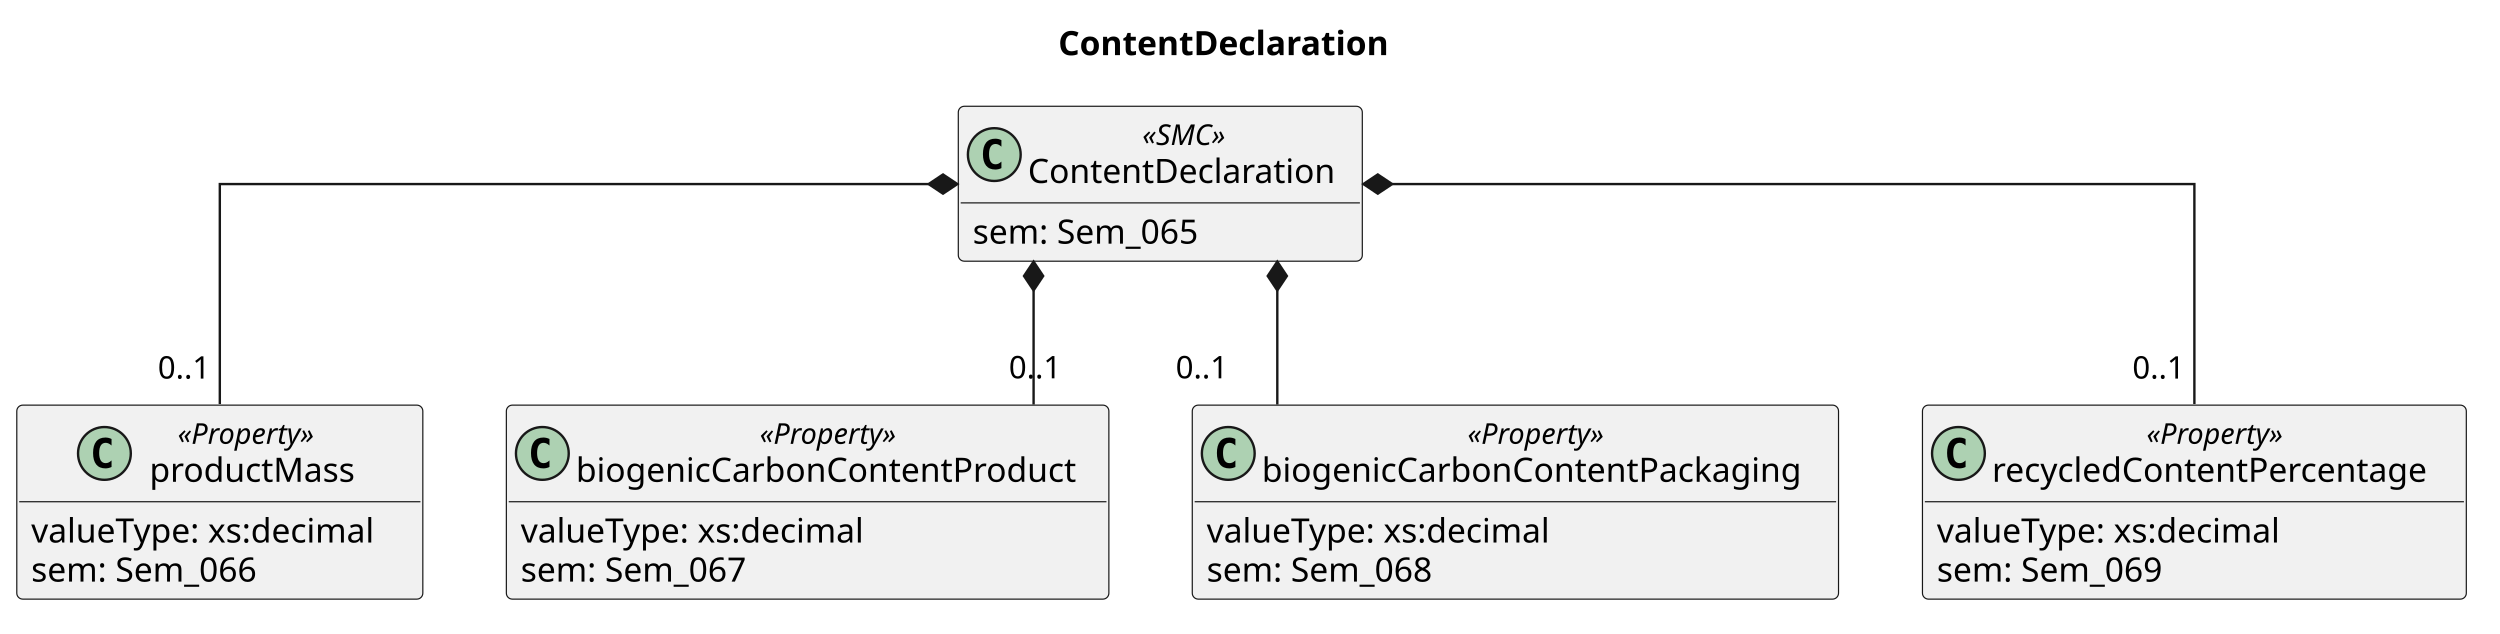
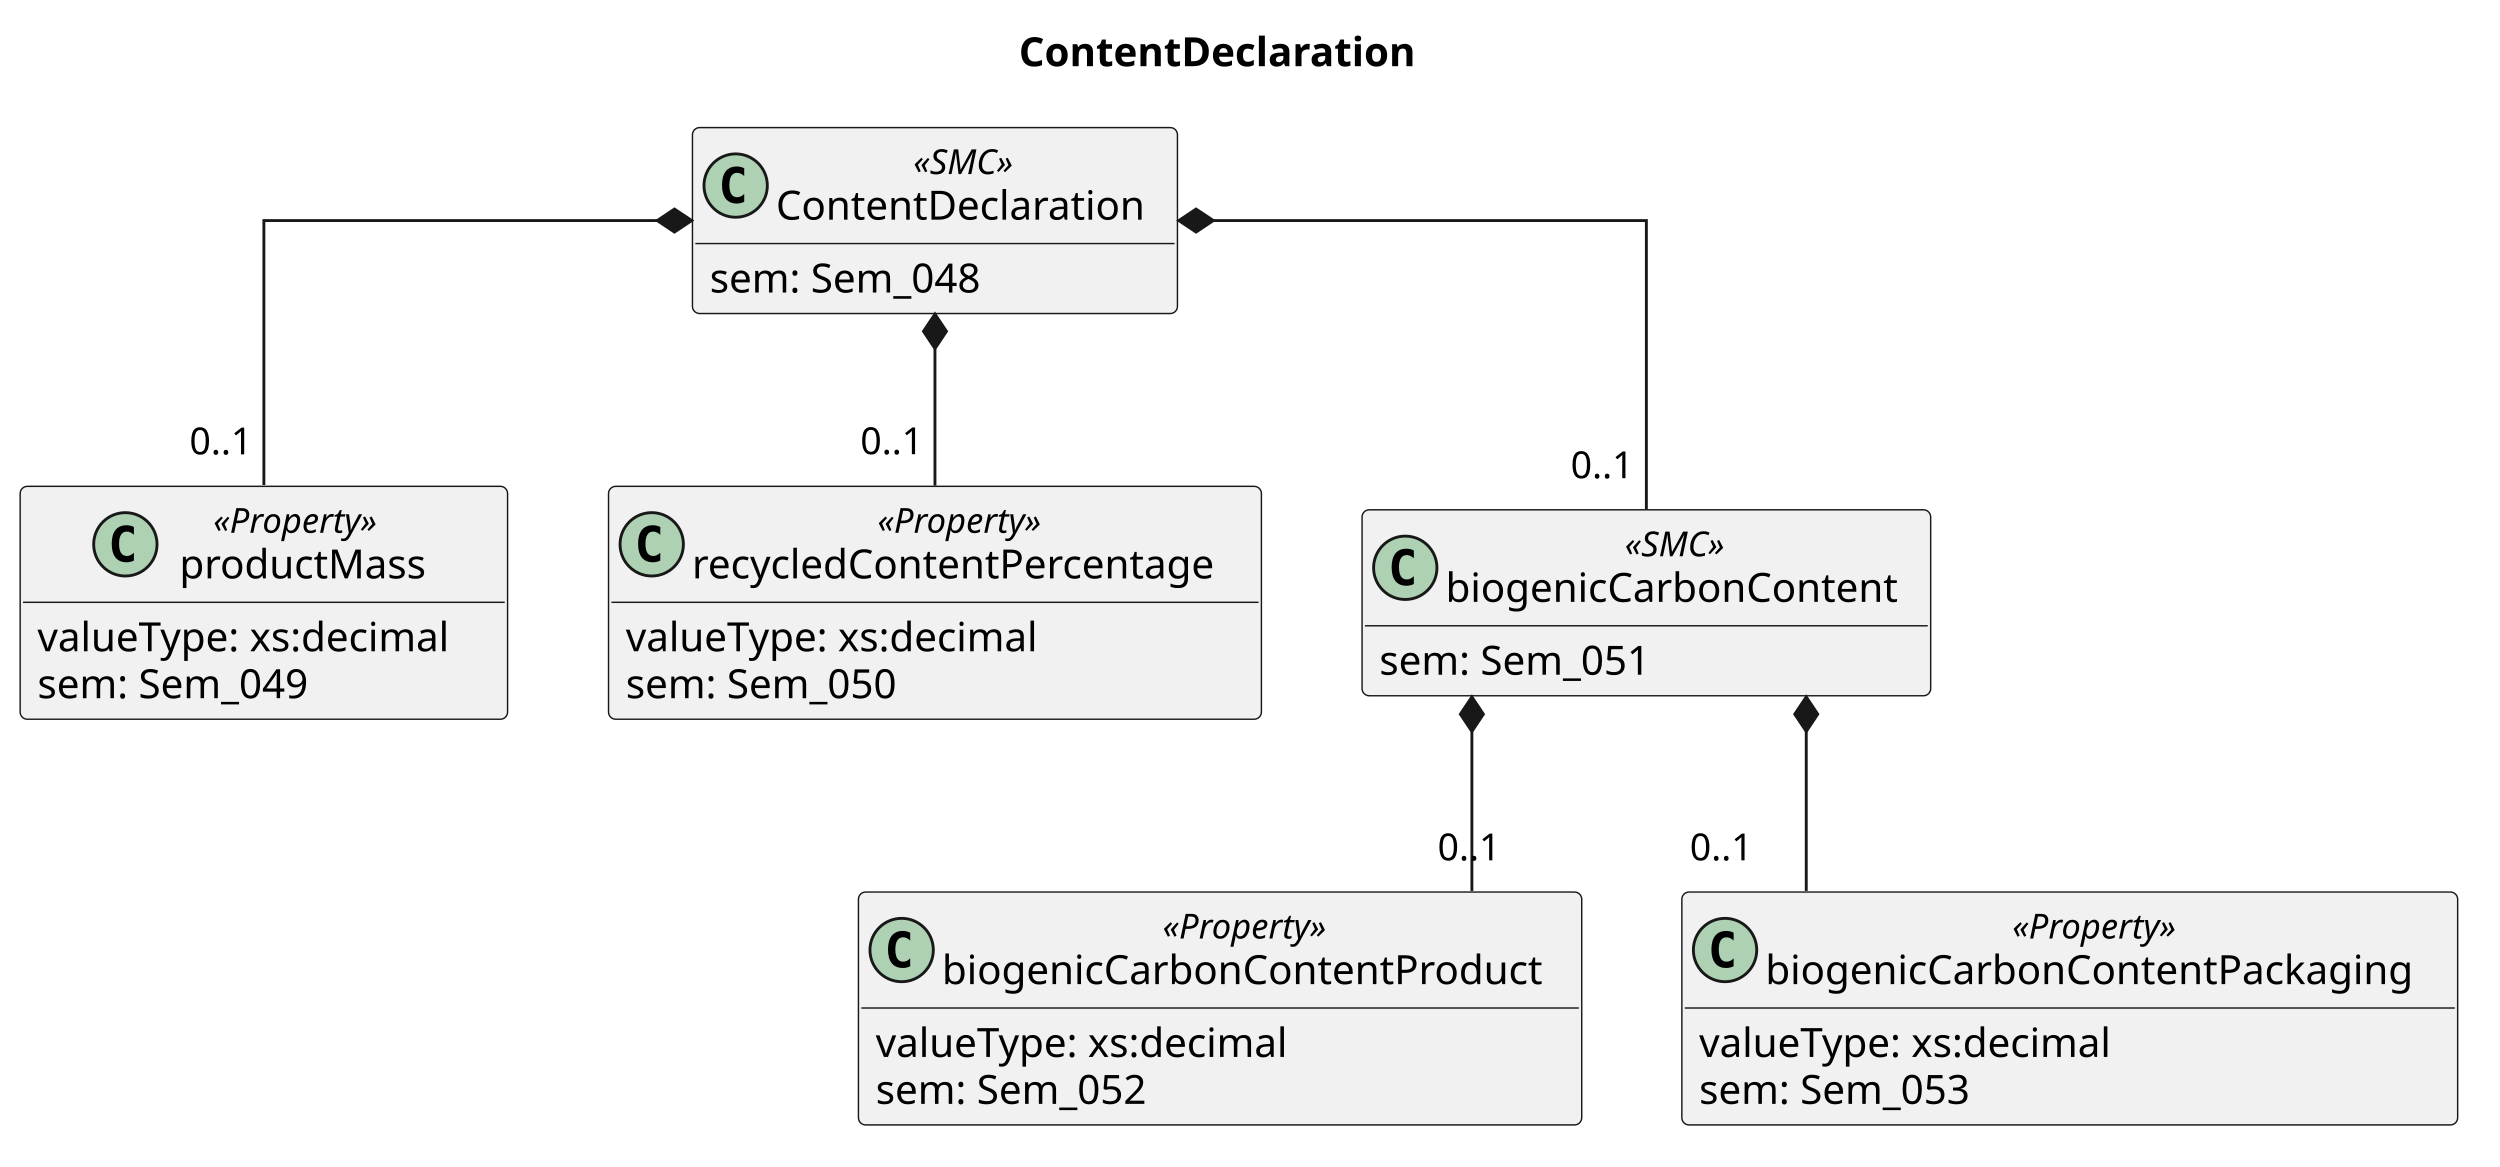
- <svg xmlns="http://www.w3.org/2000/svg" version="1.1" data-diagram-type="CLASS" style="width:1042px;height:264px;background:#FFFFFF;" width="1042px" height="264px" viewBox="0 0 1042 264" zoomAndPan="magnify" preserveAspectRatio="none" contentStyleType="text/css">
+ <svg xmlns="http://www.w3.org/2000/svg" version="1.1" data-diagram-type="CLASS" style="width:868px;height:405px;background:#FFFFFF;" width="868px" height="405px" viewBox="0 0 868 405" zoomAndPan="magnify" preserveAspectRatio="none" contentStyleType="text/css">
  <defs />
  <g font-family="sans-serif" lengthAdjust="spacing">
    <g class="title" data-source-line="1">
-       <text x="441.083" y="22.995" fill="#000" font-size="14" textLength="153.795" font-weight="700">ContentDeclaration</text>
+       <text x="353.751" y="22.995" fill="#000" font-size="14" textLength="153.795" font-weight="700">ContentDeclaration</text>
    </g>
    <g class="entity" data-qualified-name="ContentDeclaration" id="ent0001" data-source-line="6">
-       <rect x="399.42" y="44.297" width="168.391" height="64.563" fill="#F1F1F1" style="stroke:#181818;stroke-width:0.5;" rx="2.5" ry="2.5" />
-       <ellipse cx="414.42" cy="64.43" rx="11" ry="11" fill="#ADD1B2" style="stroke:#181818;stroke-width:1;" />
-       <path d="M417.389,70.07 Q416.811,70.367 416.17,70.508 Q415.529,70.664 414.826,70.664 Q412.326,70.664 410.998,69.023 Q409.686,67.367 409.686,64.242 Q409.686,61.117 410.998,59.461 Q412.326,57.805 414.826,57.805 Q415.529,57.805 416.17,57.961 Q416.826,58.117 417.389,58.414 L417.389,61.133 Q416.764,60.555 416.17,60.289 Q415.576,60.008 414.951,60.008 Q413.608,60.008 412.92,61.086 Q412.233,62.148 412.233,64.242 Q412.233,66.336 412.92,67.414 Q413.608,68.477 414.951,68.477 Q415.576,68.477 416.17,68.211 Q416.764,67.93 417.389,67.352 L417.389,70.07 Z " fill="#000" />
-       <text x="476.099" y="60.436" fill="#000" font-size="12" textLength="41.033" font-style="italic">«SMC»</text>
-       <text x="428.42" y="76.261" fill="#000" font-size="14" textLength="136.391">ContentDeclaration</text>
-       <line x1="400.42" y1="84.563" x2="566.811" y2="84.563" style="stroke:#181818;stroke-width:0.5;" />
-       <text x="405.42" y="101.558" fill="#000" font-size="14" textLength="103.571">sem: Sem_065</text>
+       <rect x="240.42" y="44.297" width="168.391" height="64.563" fill="#F1F1F1" style="stroke:#181818;stroke-width:0.5;" rx="2.5" ry="2.5" />
+       <ellipse cx="255.42" cy="64.43" rx="11" ry="11" fill="#ADD1B2" style="stroke:#181818;stroke-width:1;" />
+       <path d="M258.389,70.07 Q257.811,70.367 257.17,70.508 Q256.529,70.664 255.826,70.664 Q253.326,70.664 251.998,69.023 Q250.686,67.367 250.686,64.242 Q250.686,61.117 251.998,59.461 Q253.326,57.805 255.826,57.805 Q256.529,57.805 257.17,57.961 Q257.826,58.117 258.389,58.414 L258.389,61.133 Q257.764,60.555 257.17,60.289 Q256.576,60.008 255.951,60.008 Q254.608,60.008 253.92,61.086 Q253.233,62.148 253.233,64.242 Q253.233,66.336 253.92,67.414 Q254.608,68.477 255.951,68.477 Q256.576,68.477 257.17,68.211 Q257.764,67.93 258.389,67.352 L258.389,70.07 Z " fill="#000" />
+       <text x="317.099" y="60.436" fill="#000" font-size="12" textLength="41.033" font-style="italic">«SMC»</text>
+       <text x="269.42" y="76.261" fill="#000" font-size="14" textLength="136.391">ContentDeclaration</text>
+       <line x1="241.42" y1="84.563" x2="407.811" y2="84.563" style="stroke:#181818;stroke-width:0.5;" />
+       <text x="246.42" y="101.558" fill="#000" font-size="14" textLength="103.571">sem: Sem_048</text>
    </g>
    <g class="entity" data-qualified-name="productMass" id="ent0002" data-source-line="9">
      <rect x="7" y="168.857" width="169.233" height="80.859" fill="#F1F1F1" style="stroke:#181818;stroke-width:0.5;" rx="2.5" ry="2.5" />
      <ellipse cx="43.525" cy="188.99" rx="11" ry="11" fill="#ADD1B2" style="stroke:#181818;stroke-width:1;" />
      <path d="M46.494,194.63 Q45.915,194.927 45.275,195.068 Q44.634,195.224 43.931,195.224 Q41.431,195.224 40.103,193.583 Q38.79,191.927 38.79,188.802 Q38.79,185.677 40.103,184.021 Q41.431,182.365 43.931,182.365 Q44.634,182.365 45.275,182.521 Q45.931,182.677 46.494,182.974 L46.494,185.693 Q45.869,185.115 45.275,184.849 Q44.681,184.568 44.056,184.568 Q42.712,184.568 42.025,185.646 Q41.337,186.708 41.337,188.802 Q41.337,190.896 42.025,191.974 Q42.712,193.037 44.056,193.037 Q44.681,193.037 45.275,192.771 Q45.869,192.49 46.494,191.912 L46.494,194.63 Z " fill="#000" />
      <text x="74.041" y="184.996" fill="#000" font-size="12" textLength="65.936" font-style="italic">«Property»</text>
      <text x="62.308" y="200.821" fill="#000" font-size="14" textLength="89.4">productMass</text>
      <line x1="8" y1="209.122" x2="175.233" y2="209.122" style="stroke:#181818;stroke-width:0.5;" />
      <text x="13" y="226.118" fill="#000" font-size="14" textLength="157.233">valueType: xs:decimal</text>
-       <text x="13" y="242.414" fill="#000" font-size="14" textLength="103.571">sem: Sem_066</text>
+       <text x="13" y="242.414" fill="#000" font-size="14" textLength="103.571">sem: Sem_049</text>
    </g>
-     <g class="entity" data-qualified-name="biogenicCarbonContentProduct" id="ent0003" data-source-line="13">
-       <rect x="211.05" y="168.857" width="251.126" height="80.859" fill="#F1F1F1" style="stroke:#181818;stroke-width:0.5;" rx="2.5" ry="2.5" />
-       <ellipse cx="226.05" cy="188.99" rx="11" ry="11" fill="#ADD1B2" style="stroke:#181818;stroke-width:1;" />
-       <path d="M229.019,194.63 Q228.441,194.927 227.8,195.068 Q227.159,195.224 226.456,195.224 Q223.956,195.224 222.628,193.583 Q221.316,191.927 221.316,188.802 Q221.316,185.677 222.628,184.021 Q223.956,182.365 226.456,182.365 Q227.159,182.365 227.8,182.521 Q228.456,182.677 229.019,182.974 L229.019,185.693 Q228.394,185.115 227.8,184.849 Q227.206,184.568 226.581,184.568 Q225.238,184.568 224.55,185.646 Q223.863,186.708 223.863,188.802 Q223.863,190.896 224.55,191.974 Q225.238,193.037 226.581,193.037 Q227.206,193.037 227.8,192.771 Q228.394,192.49 229.019,191.912 L229.019,194.63 Z " fill="#000" />
-       <text x="316.645" y="184.996" fill="#000" font-size="12" textLength="65.936" font-style="italic">«Property»</text>
-       <text x="240.05" y="200.821" fill="#000" font-size="14" textLength="219.126">biogenicCarbonContentProduct</text>
-       <line x1="212.05" y1="209.122" x2="461.176" y2="209.122" style="stroke:#181818;stroke-width:0.5;" />
-       <text x="217.05" y="226.118" fill="#000" font-size="14" textLength="157.233">valueType: xs:decimal</text>
-       <text x="217.05" y="242.414" fill="#000" font-size="14" textLength="103.571">sem: Sem_067</text>
+     <g class="entity" data-qualified-name="recycledContentPercentage" id="ent0003" data-source-line="13">
+       <rect x="211.28" y="168.857" width="226.681" height="80.859" fill="#F1F1F1" style="stroke:#181818;stroke-width:0.5;" rx="2.5" ry="2.5" />
+       <ellipse cx="226.28" cy="188.99" rx="11" ry="11" fill="#ADD1B2" style="stroke:#181818;stroke-width:1;" />
+       <path d="M229.249,194.63 Q228.671,194.927 228.03,195.068 Q227.389,195.224 226.686,195.224 Q224.186,195.224 222.858,193.583 Q221.546,191.927 221.546,188.802 Q221.546,185.677 222.858,184.021 Q224.186,182.365 226.686,182.365 Q227.389,182.365 228.03,182.521 Q228.686,182.677 229.249,182.974 L229.249,185.693 Q228.624,185.115 228.03,184.849 Q227.436,184.568 226.811,184.568 Q225.468,184.568 224.78,185.646 Q224.093,186.708 224.093,188.802 Q224.093,190.896 224.78,191.974 Q225.468,193.037 226.811,193.037 Q227.436,193.037 228.03,192.771 Q228.624,192.49 229.249,191.912 L229.249,194.63 Z " fill="#000" />
+       <text x="304.653" y="184.996" fill="#000" font-size="12" textLength="65.936" font-style="italic">«Property»</text>
+       <text x="240.28" y="200.821" fill="#000" font-size="14" textLength="194.681">recycledContentPercentage</text>
+       <line x1="212.28" y1="209.122" x2="436.961" y2="209.122" style="stroke:#181818;stroke-width:0.5;" />
+       <text x="217.28" y="226.118" fill="#000" font-size="14" textLength="157.233">valueType: xs:decimal</text>
+       <text x="217.28" y="242.414" fill="#000" font-size="14" textLength="103.571">sem: Sem_050</text>
    </g>
-     <g class="entity" data-qualified-name="biogenicCarbonContentPackaging" id="ent0004" data-source-line="17">
-       <rect x="496.94" y="168.857" width="269.357" height="80.859" fill="#F1F1F1" style="stroke:#181818;stroke-width:0.5;" rx="2.5" ry="2.5" />
-       <ellipse cx="511.94" cy="188.99" rx="11" ry="11" fill="#ADD1B2" style="stroke:#181818;stroke-width:1;" />
-       <path d="M514.909,194.63 Q514.331,194.927 513.69,195.068 Q513.049,195.224 512.346,195.224 Q509.846,195.224 508.518,193.583 Q507.206,191.927 507.206,188.802 Q507.206,185.677 508.518,184.021 Q509.846,182.365 512.346,182.365 Q513.049,182.365 513.69,182.521 Q514.346,182.677 514.909,182.974 L514.909,185.693 Q514.284,185.115 513.69,184.849 Q513.096,184.568 512.471,184.568 Q511.128,184.568 510.44,185.646 Q509.753,186.708 509.753,188.802 Q509.753,190.896 510.44,191.974 Q511.128,193.037 512.471,193.037 Q513.096,193.037 513.69,192.771 Q514.284,192.49 514.909,191.912 L514.909,194.63 Z " fill="#000" />
-       <text x="611.651" y="184.996" fill="#000" font-size="12" textLength="65.936" font-style="italic">«Property»</text>
-       <text x="525.94" y="200.821" fill="#000" font-size="14" textLength="237.357">biogenicCarbonContentPackaging</text>
-       <line x1="497.94" y1="209.122" x2="765.297" y2="209.122" style="stroke:#181818;stroke-width:0.5;" />
-       <text x="502.94" y="226.118" fill="#000" font-size="14" textLength="157.233">valueType: xs:decimal</text>
-       <text x="502.94" y="242.414" fill="#000" font-size="14" textLength="103.571">sem: Sem_068</text>
+     <g class="entity" data-qualified-name="biogenicCarbonContent" id="ent0004" data-source-line="17">
+       <rect x="472.91" y="177.007" width="197.416" height="64.563" fill="#F1F1F1" style="stroke:#181818;stroke-width:0.5;" rx="2.5" ry="2.5" />
+       <ellipse cx="487.91" cy="197.14" rx="11" ry="11" fill="#ADD1B2" style="stroke:#181818;stroke-width:1;" />
+       <path d="M490.879,202.78 Q490.301,203.077 489.66,203.218 Q489.019,203.374 488.316,203.374 Q485.816,203.374 484.488,201.733 Q483.176,200.077 483.176,196.952 Q483.176,193.827 484.488,192.171 Q485.816,190.515 488.316,190.515 Q489.019,190.515 489.66,190.671 Q490.316,190.827 490.879,191.124 L490.879,193.843 Q490.254,193.265 489.66,192.999 Q489.066,192.718 488.441,192.718 Q487.098,192.718 486.41,193.796 Q485.723,194.858 485.723,196.952 Q485.723,199.046 486.41,200.124 Q487.098,201.187 488.441,201.187 Q489.066,201.187 489.66,200.921 Q490.254,200.64 490.879,200.062 L490.879,202.78 Z " fill="#000" />
+       <text x="564.101" y="193.146" fill="#000" font-size="12" textLength="41.033" font-style="italic">«SMC»</text>
+       <text x="501.91" y="208.971" fill="#000" font-size="14" textLength="165.416">biogenicCarbonContent</text>
+       <line x1="473.91" y1="217.272" x2="669.326" y2="217.272" style="stroke:#181818;stroke-width:0.5;" />
+       <text x="478.91" y="234.268" fill="#000" font-size="14" textLength="103.571">sem: Sem_051</text>
    </g>
-     <g class="entity" data-qualified-name="recycledContentPercentage" id="ent0005" data-source-line="21">
-       <rect x="801.28" y="168.857" width="226.681" height="80.859" fill="#F1F1F1" style="stroke:#181818;stroke-width:0.5;" rx="2.5" ry="2.5" />
-       <ellipse cx="816.28" cy="188.99" rx="11" ry="11" fill="#ADD1B2" style="stroke:#181818;stroke-width:1;" />
-       <path d="M819.249,194.63 Q818.671,194.927 818.03,195.068 Q817.389,195.224 816.686,195.224 Q814.186,195.224 812.858,193.583 Q811.546,191.927 811.546,188.802 Q811.546,185.677 812.858,184.021 Q814.186,182.365 816.686,182.365 Q817.389,182.365 818.03,182.521 Q818.686,182.677 819.249,182.974 L819.249,185.693 Q818.624,185.115 818.03,184.849 Q817.436,184.568 816.811,184.568 Q815.468,184.568 814.78,185.646 Q814.093,186.708 814.093,188.802 Q814.093,190.896 814.78,191.974 Q815.468,193.037 816.811,193.037 Q817.436,193.037 818.03,192.771 Q818.624,192.49 819.249,191.912 L819.249,194.63 Z " fill="#000" />
-       <text x="894.653" y="184.996" fill="#000" font-size="12" textLength="65.936" font-style="italic">«Property»</text>
-       <text x="830.28" y="200.821" fill="#000" font-size="14" textLength="194.681">recycledContentPercentage</text>
-       <line x1="802.28" y1="209.122" x2="1026.961" y2="209.122" style="stroke:#181818;stroke-width:0.5;" />
-       <text x="807.28" y="226.118" fill="#000" font-size="14" textLength="157.233">valueType: xs:decimal</text>
-       <text x="807.28" y="242.414" fill="#000" font-size="14" textLength="103.571">sem: Sem_069</text>
+     <g class="entity" data-qualified-name="biogenicCarbonContentProduct" id="ent0005" data-source-line="20">
+       <rect x="298.05" y="309.717" width="251.126" height="80.859" fill="#F1F1F1" style="stroke:#181818;stroke-width:0.5;" rx="2.5" ry="2.5" />
+       <ellipse cx="313.05" cy="329.85" rx="11" ry="11" fill="#ADD1B2" style="stroke:#181818;stroke-width:1;" />
+       <path d="M316.019,335.49 Q315.441,335.787 314.8,335.928 Q314.159,336.084 313.456,336.084 Q310.956,336.084 309.628,334.443 Q308.316,332.787 308.316,329.662 Q308.316,326.537 309.628,324.881 Q310.956,323.225 313.456,323.225 Q314.159,323.225 314.8,323.381 Q315.456,323.537 316.019,323.834 L316.019,326.553 Q315.394,325.975 314.8,325.709 Q314.206,325.428 313.581,325.428 Q312.238,325.428 311.55,326.506 Q310.863,327.568 310.863,329.662 Q310.863,331.756 311.55,332.834 Q312.238,333.897 313.581,333.897 Q314.206,333.897 314.8,333.631 Q315.394,333.35 316.019,332.772 L316.019,335.49 Z " fill="#000" />
+       <text x="403.645" y="325.856" fill="#000" font-size="12" textLength="65.936" font-style="italic">«Property»</text>
+       <text x="327.05" y="341.681" fill="#000" font-size="14" textLength="219.126">biogenicCarbonContentProduct</text>
+       <line x1="299.05" y1="349.982" x2="548.176" y2="349.982" style="stroke:#181818;stroke-width:0.5;" />
+       <text x="304.05" y="366.978" fill="#000" font-size="14" textLength="157.233">valueType: xs:decimal</text>
+       <text x="304.05" y="383.274" fill="#000" font-size="14" textLength="103.571">sem: Sem_052</text>
    </g>
-     <g class="link" data-entity-1="ent0001" data-entity-2="ent0002" id="lnk6" data-source-line="26" data-link-type="composition">
-       <path d="M387.04,76.717 C271.8,76.717 91.62,76.717 91.62,76.717 C91.62,76.717 91.62,129.477 91.62,168.427" style="stroke:#181818;stroke-width:1;" fill="none" id="ContentDeclaration-backto-productMass" codeLine="26" />
-       <polygon points="399.04,76.717,393.04,72.717,387.04,76.717,393.04,80.717,399.04,76.717" fill="#181818" style="stroke:#181818;stroke-width:1;stroke-linejoin:miter;stroke-miterlimit:10;" />
-       <text x="65.772" y="157.797" fill="#000" font-size="13" textLength="24.807">0..1</text>
+     <g class="entity" data-qualified-name="biogenicCarbonContentPackaging" id="ent0006" data-source-line="24">
+       <rect x="583.94" y="309.717" width="269.357" height="80.859" fill="#F1F1F1" style="stroke:#181818;stroke-width:0.5;" rx="2.5" ry="2.5" />
+       <ellipse cx="598.94" cy="329.85" rx="11" ry="11" fill="#ADD1B2" style="stroke:#181818;stroke-width:1;" />
+       <path d="M601.909,335.49 Q601.331,335.787 600.69,335.928 Q600.049,336.084 599.346,336.084 Q596.846,336.084 595.518,334.443 Q594.206,332.787 594.206,329.662 Q594.206,326.537 595.518,324.881 Q596.846,323.225 599.346,323.225 Q600.049,323.225 600.69,323.381 Q601.346,323.537 601.909,323.834 L601.909,326.553 Q601.284,325.975 600.69,325.709 Q600.096,325.428 599.471,325.428 Q598.128,325.428 597.44,326.506 Q596.753,327.568 596.753,329.662 Q596.753,331.756 597.44,332.834 Q598.128,333.897 599.471,333.897 Q600.096,333.897 600.69,333.631 Q601.284,333.35 601.909,332.772 L601.909,335.49 Z " fill="#000" />
+       <text x="698.651" y="325.856" fill="#000" font-size="12" textLength="65.936" font-style="italic">«Property»</text>
+       <text x="612.94" y="341.681" fill="#000" font-size="14" textLength="237.357">biogenicCarbonContentPackaging</text>
+       <line x1="584.94" y1="349.982" x2="852.297" y2="349.982" style="stroke:#181818;stroke-width:0.5;" />
+       <text x="589.94" y="366.978" fill="#000" font-size="14" textLength="157.233">valueType: xs:decimal</text>
+       <text x="589.94" y="383.274" fill="#000" font-size="14" textLength="103.571">sem: Sem_053</text>
    </g>
-     <g class="link" data-entity-1="ent0001" data-entity-2="ent0003" id="lnk7" data-source-line="27" data-link-type="composition">
-       <path d="M430.8,121.037 C430.8,138.997 430.8,149.477 430.8,168.597" style="stroke:#181818;stroke-width:1;" fill="none" id="ContentDeclaration-backto-biogenicCarbonContentProduct" codeLine="27" />
-       <polygon points="430.8,109.037,426.8,115.037,430.8,121.037,434.8,115.037,430.8,109.037" fill="#181818" style="stroke:#181818;stroke-width:1;stroke-linejoin:miter;stroke-miterlimit:10;" />
-       <text x="420.479" y="157.693" fill="#000" font-size="13" textLength="24.807">0..1</text>
+     <g class="link" data-entity-1="ent0001" data-entity-2="ent0002" id="lnk7" data-source-line="29" data-link-type="composition">
+       <path d="M228.17,76.577 C161.49,76.577 91.62,76.577 91.62,76.577 C91.62,76.577 91.62,129.397 91.62,168.387" style="stroke:#181818;stroke-width:1;" fill="none" id="ContentDeclaration-backto-productMass" codeLine="29" />
+       <polygon points="240.17,76.577,234.17,72.577,228.17,76.577,234.17,80.577,240.17,76.577" fill="#181818" style="stroke:#181818;stroke-width:1;stroke-linejoin:miter;stroke-miterlimit:10;" />
+       <text x="65.772" y="157.751" fill="#000" font-size="13" textLength="24.807">0..1</text>
    </g>
-     <g class="link" data-entity-1="ent0001" data-entity-2="ent0004" id="lnk8" data-source-line="28" data-link-type="composition">
-       <path d="M532.38,121.037 C532.38,138.997 532.38,149.477 532.38,168.597" style="stroke:#181818;stroke-width:1;" fill="none" id="ContentDeclaration-backto-biogenicCarbonContentPackaging" codeLine="28" />
-       <polygon points="532.38,109.037,528.38,115.037,532.38,121.037,536.38,115.037,532.38,109.037" fill="#181818" style="stroke:#181818;stroke-width:1;stroke-linejoin:miter;stroke-miterlimit:10;" />
-       <text x="490.023" y="157.693" fill="#000" font-size="13" textLength="24.807">0..1</text>
+     <g class="link" data-entity-1="ent0001" data-entity-2="ent0003" id="lnk8" data-source-line="30" data-link-type="composition">
+       <path d="M324.62,121.037 C324.62,138.997 324.62,149.477 324.62,168.597" style="stroke:#181818;stroke-width:1;" fill="none" id="ContentDeclaration-backto-recycledContentPercentage" codeLine="30" />
+       <polygon points="324.62,109.037,320.62,115.037,324.62,121.037,328.62,115.037,324.62,109.037" fill="#181818" style="stroke:#181818;stroke-width:1;stroke-linejoin:miter;stroke-miterlimit:10;" />
+       <text x="298.699" y="157.693" fill="#000" font-size="13" textLength="24.807">0..1</text>
    </g>
-     <g class="link" data-entity-1="ent0001" data-entity-2="ent0005" id="lnk9" data-source-line="29" data-link-type="composition">
-       <path d="M580.25,76.717 C705.77,76.717 914.62,76.717 914.62,76.717 C914.62,76.717 914.62,129.477 914.62,168.427" style="stroke:#181818;stroke-width:1;" fill="none" id="ContentDeclaration-backto-recycledContentPercentage" codeLine="29" />
-       <polygon points="568.25,76.717,574.25,80.717,580.25,76.717,574.25,72.717,568.25,76.717" fill="#181818" style="stroke:#181818;stroke-width:1;stroke-linejoin:miter;stroke-miterlimit:10;" />
-       <text x="888.772" y="157.797" fill="#000" font-size="13" textLength="24.807">0..1</text>
+     <g class="link" data-entity-1="ent0001" data-entity-2="ent0004" id="lnk9" data-source-line="31" data-link-type="composition">
+       <path d="M421.27,76.577 C492.78,76.577 571.62,76.577 571.62,76.577 C571.62,76.577 571.62,137.537 571.62,176.827" style="stroke:#181818;stroke-width:1;" fill="none" id="ContentDeclaration-backto-biogenicCarbonContent" codeLine="31" />
+       <polygon points="409.27,76.577,415.27,80.577,421.27,76.577,415.27,72.577,409.27,76.577" fill="#181818" style="stroke:#181818;stroke-width:1;stroke-linejoin:miter;stroke-miterlimit:10;" />
+       <text x="545.337" y="166.039" fill="#000" font-size="13" textLength="24.807">0..1</text>
+     </g>
+     <g class="link" data-entity-1="ent0004" data-entity-2="ent0005" id="lnk10" data-source-line="32" data-link-type="composition">
+       <path d="M511.04,253.957 C511.04,274.037 511.04,287.917 511.04,309.337" style="stroke:#181818;stroke-width:1;" fill="none" id="biogenicCarbonContent-backto-biogenicCarbonContentProduct" codeLine="32" />
+       <polygon points="511.04,241.957,507.04,247.957,511.04,253.957,515.04,247.957,511.04,241.957" fill="#181818" style="stroke:#181818;stroke-width:1;stroke-linejoin:miter;stroke-miterlimit:10;" />
+       <text x="499.125" y="298.715" fill="#000" font-size="13" textLength="24.807">0..1</text>
+     </g>
+     <g class="link" data-entity-1="ent0004" data-entity-2="ent0006" id="lnk11" data-source-line="33" data-link-type="composition">
+       <path d="M627.13,253.957 C627.13,274.037 627.13,287.917 627.13,309.337" style="stroke:#181818;stroke-width:1;" fill="none" id="biogenicCarbonContent-backto-biogenicCarbonContentPackaging" codeLine="33" />
+       <polygon points="627.13,241.957,623.13,247.957,627.13,253.957,631.13,247.957,627.13,241.957" fill="#181818" style="stroke:#181818;stroke-width:1;stroke-linejoin:miter;stroke-miterlimit:10;" />
+       <text x="586.701" y="298.715" fill="#000" font-size="13" textLength="24.807">0..1</text>
    </g>
  </g>
</svg>
